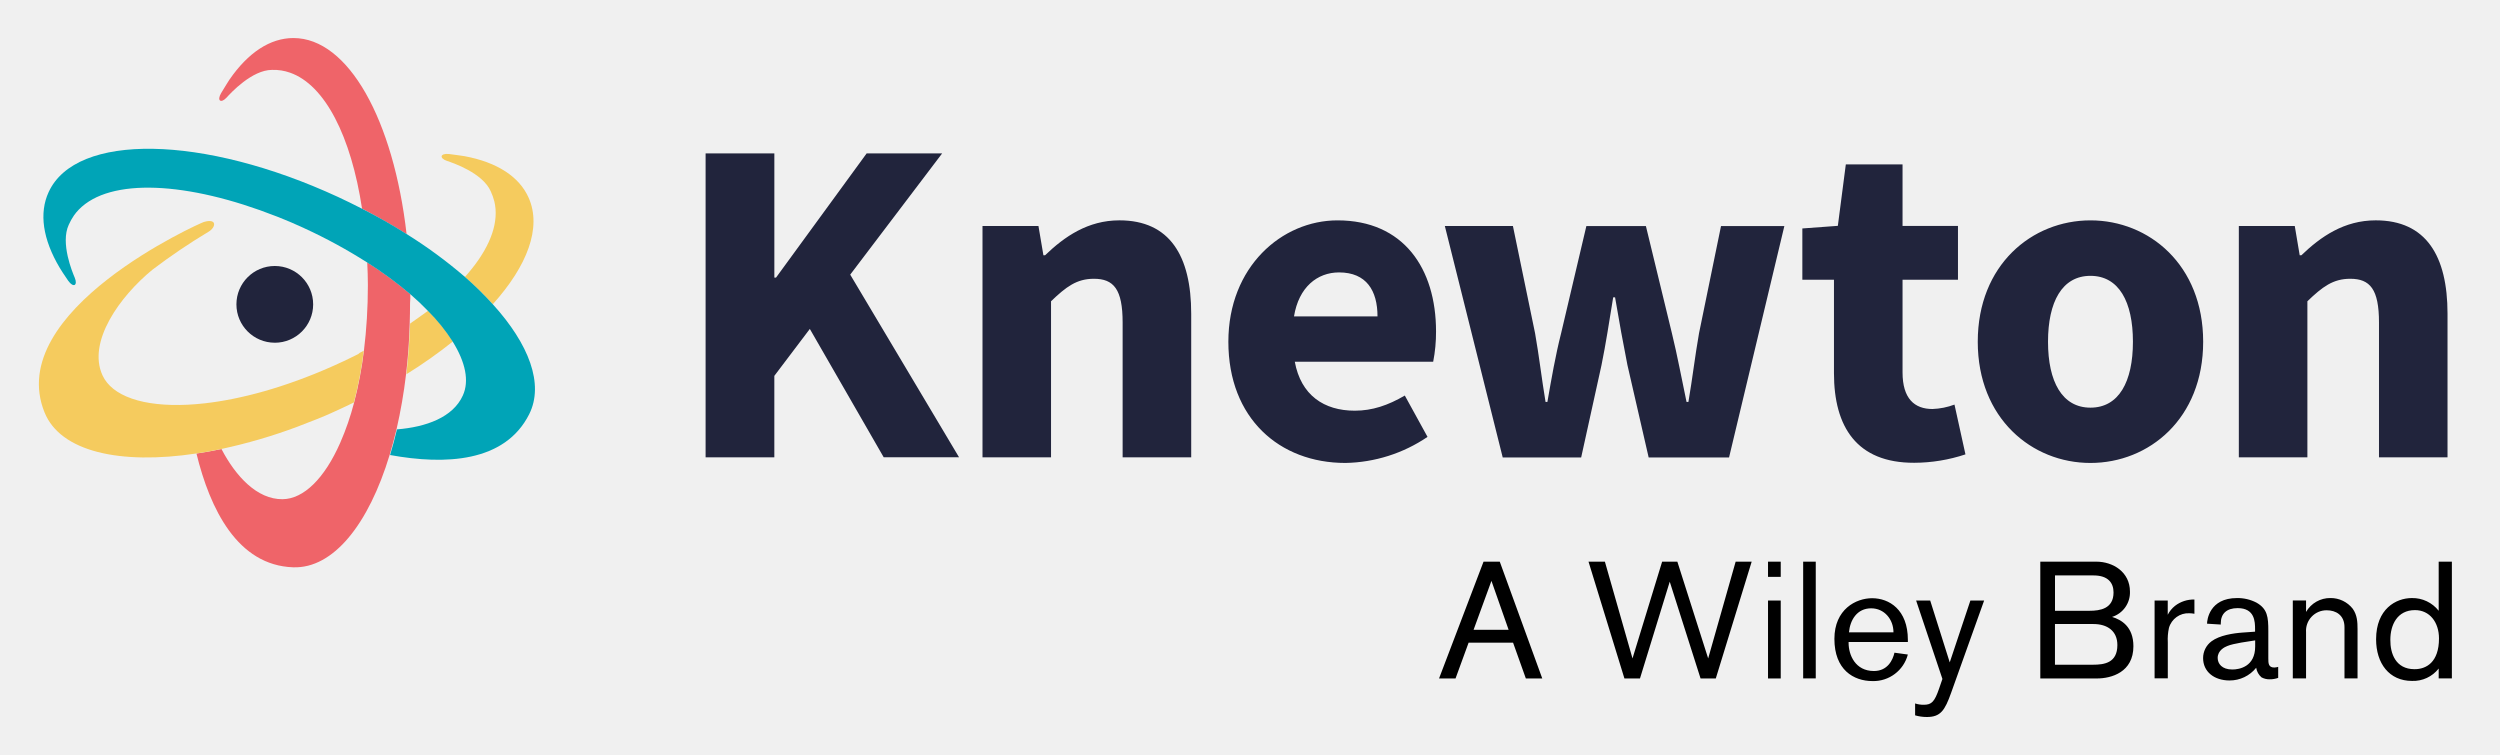
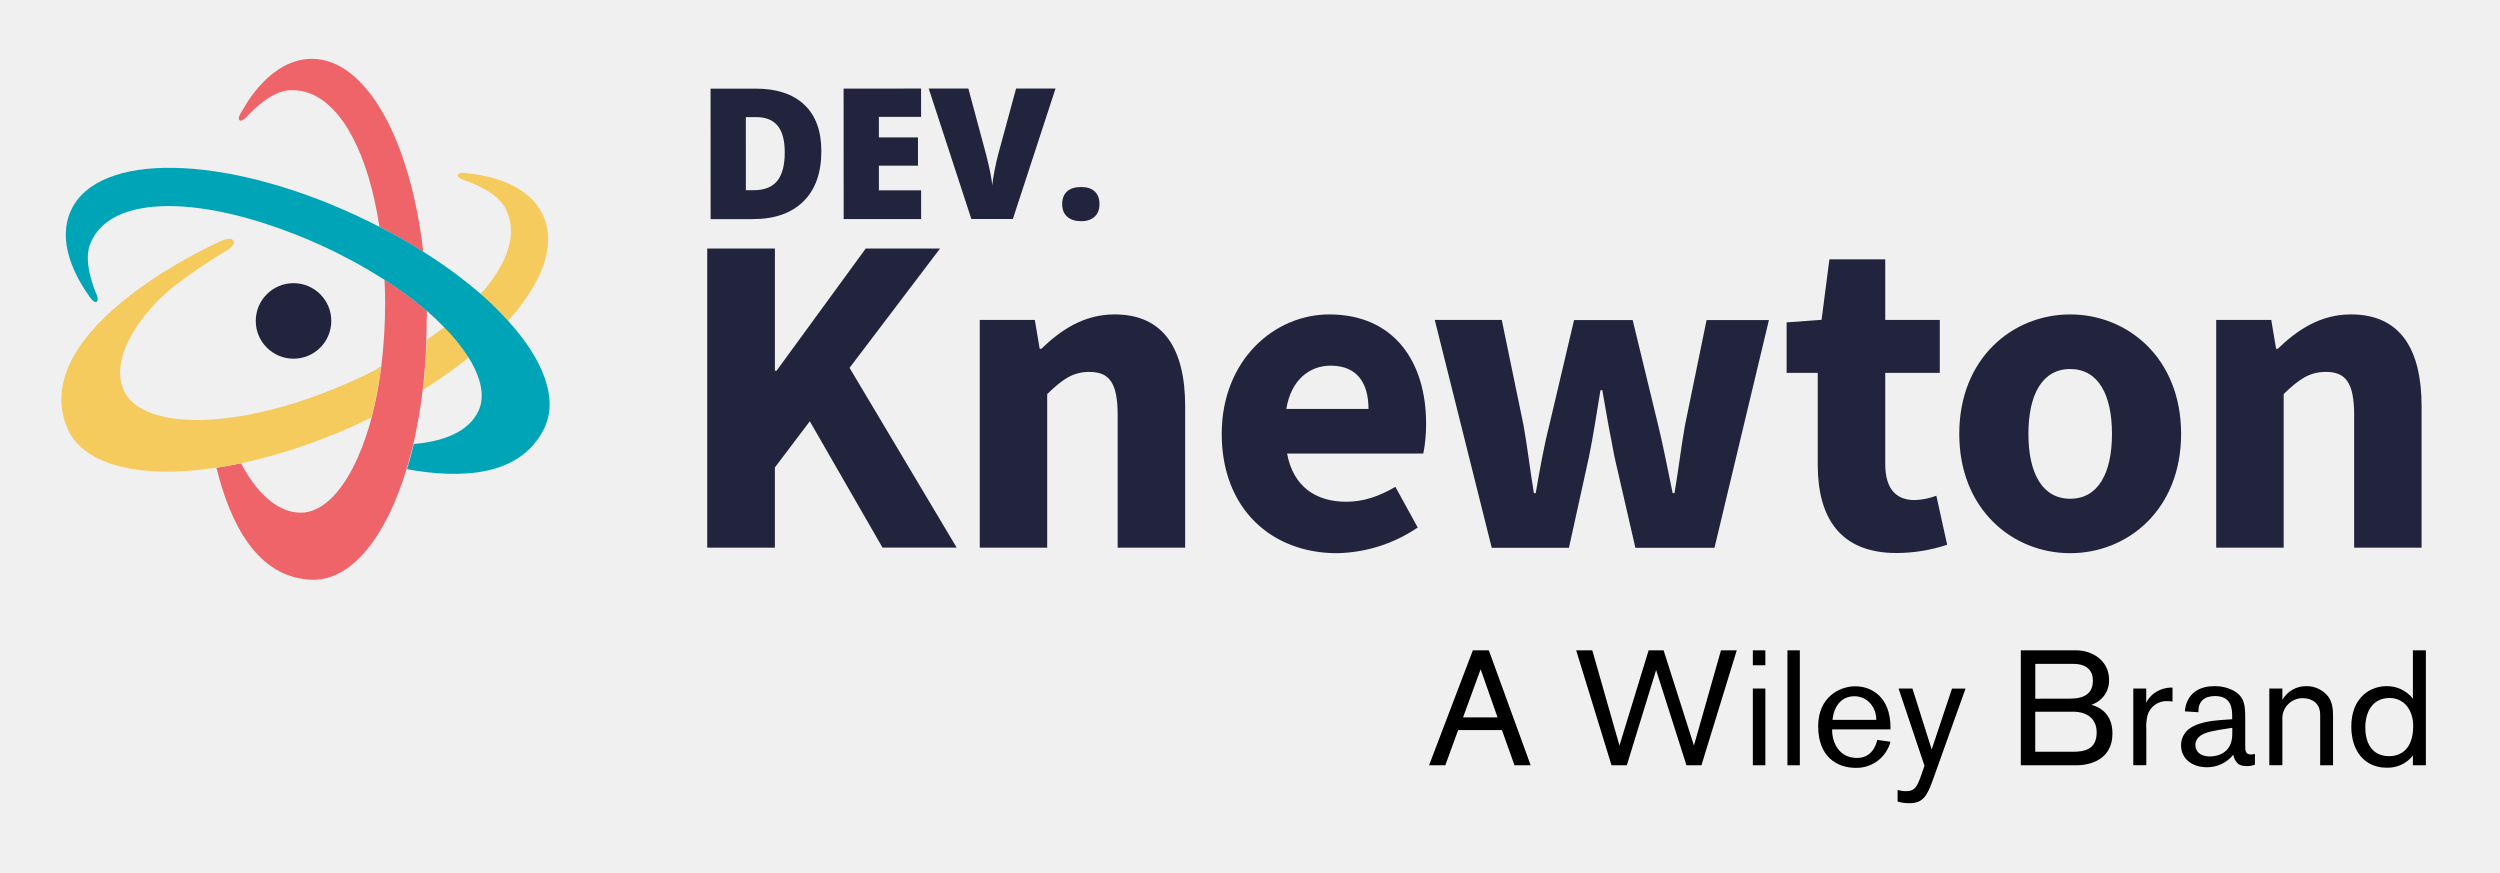
- <svg xmlns="http://www.w3.org/2000/svg" width="116" height="35" fill="none">
-   <path d="M32.74 7.117h3.19v5.763h.078l4.205-5.763h3.503l-4.266 5.626 5.05 8.475h-3.496l-3.428-5.956-1.647 2.178v3.78H32.74V7.118zM45.588 10.485h2.596l.23 1.359h.078c.904-.868 1.986-1.62 3.45-1.62 2.335 0 3.33 1.649 3.33 4.332v6.665H52.09v-6.258c0-1.544-.415-2.028-1.334-2.028-.799 0-1.288.372-1.988 1.043v7.243h-3.18V10.485zM56.996 15.857c0-3.483 2.485-5.632 5.064-5.632 3.059 0 4.572 2.224 4.572 5.153.003.472-.042.942-.132 1.405h-6.422c.285 1.558 1.359 2.273 2.784 2.273.813 0 1.543-.248 2.321-.703l1.054 1.918a7 7 0 01-3.811 1.21c-3.06 0-5.43-2.07-5.43-5.624zm6.92-1.177c0-1.19-.51-2.04-1.784-2.04-1.006 0-1.87.68-2.09 2.04h3.874zM67.039 10.485h3.16l1.028 4.976c.188 1.059.305 2.104.487 3.19h.085c.189-1.086.377-2.167.637-3.19l1.171-4.971h2.763l1.206 4.971c.26 1.059.449 2.104.68 3.19h.086c.187-1.086.306-2.131.493-3.19l1.02-4.971h2.939l-2.566 10.736h-3.73l-.986-4.292c-.196-.994-.378-1.983-.573-3.138h-.087c-.188 1.155-.34 2.151-.543 3.147l-.943 4.283h-3.64L67.04 10.485zM85.096 17.318v-4.337h-1.467V10.6l1.647-.121.37-2.851h2.632v2.856h2.572v2.496h-2.572v4.298c0 1.217.552 1.7 1.39 1.7.348-.013.693-.082 1.02-.205l.509 2.31a7.587 7.587 0 01-2.379.39c-2.667.007-3.722-1.668-3.722-4.156zM91.768 15.857c0-3.568 2.513-5.632 5.23-5.632 2.716 0 5.229 2.062 5.229 5.632s-2.513 5.624-5.23 5.624c-2.716 0-5.229-2.063-5.229-5.624zm7.2 0c0-1.859-.654-3.058-1.97-3.058-1.317 0-1.97 1.206-1.97 3.058 0 1.852.655 3.058 1.97 3.058s1.97-1.2 1.97-3.058zM103.882 10.485h2.595l.229 1.359h.078c.904-.868 1.986-1.62 3.451-1.62 2.334 0 3.33 1.649 3.33 4.332v6.665h-3.18v-6.258c0-1.544-.415-2.028-1.334-2.028-.799 0-1.288.372-1.988 1.043v7.243h-3.181V10.485z" fill="#21243C" />
-   <path d="M70.799 31.48l-.592-1.659h-2.064l-.606 1.659h-.765l2.064-5.419h.753l1.972 5.419H70.8zm-1.596-4.528l-.829 2.271H70l-.797-2.271zM79.613 31.48h-.707l-1.43-4.49-1.381 4.49h-.722l-1.666-5.419h.76l1.281 4.49 1.375-4.49h.706l1.43 4.49 1.275-4.49h.744l-1.665 5.419zM82.036 26.767v-.706h.59v.706h-.59zm0 4.713v-3.616h.59v3.616h-.59zM83.667 31.48V26.06h.584v5.419h-.584zM85.775 29.83c0 .56.31 1.305 1.174 1.305.638 0 .877-.51.954-.85l.621.085a1.65 1.65 0 01-1.636 1.232c-.89 0-1.772-.53-1.772-1.957 0-1.375 1-1.888 1.75-1.888.79 0 1.659.528 1.659 1.933v.1h-2.75v.04zm2.082-.491c0-.6-.423-1.113-1.035-1.113-.654 0-.977.537-1.03 1.113h2.065zM92.064 27.864l-1.53 4.277c-.292.82-.489 1.128-1.128 1.128-.184 0-.368-.026-.545-.077v-.552c.131.043.27.064.408.061.361 0 .497-.146.706-.753l.153-.445-1.22-3.639h.653l.907 2.871.958-2.87h.638zM94.67 26.061h2.6c.776 0 1.56.483 1.56 1.39a1.189 1.189 0 01-.83 1.174c.43.13.99.452.99 1.36 0 1.206-1.019 1.496-1.698 1.496H94.67v-5.42zm2.285 2.279c.484 0 1.113-.092 1.113-.85 0-.445-.253-.79-.926-.79h-1.79v1.642l1.603-.002zm.156 2.503c.529 0 1.135-.084 1.135-.913 0-.652-.462-.975-1.112-.975H95.35v1.888h1.76zM100.583 27.864v.661c.082-.161.198-.302.339-.415.257-.198.575-.301.899-.292v.661a1.243 1.243 0 00-.236-.024.935.935 0 00-.946.68c-.048.22-.066.444-.053.668v1.673h-.613v-3.612h.61zM104.635 29.193c0-.34-.009-.976-.807-.976-.51 0-.784.254-.784.707v.055l-.637-.04c0-.17.109-1.189 1.39-1.189.315-.005.627.068.907.214.51.293.546.668.546 1.314v1.274c0 .214 0 .421.275.421a.721.721 0 00.183-.03v.51a1.116 1.116 0 01-.392.067.752.752 0 01-.382-.091.735.735 0 01-.247-.445 1.576 1.576 0 01-1.235.59c-.722 0-1.228-.414-1.228-1.036a.967.967 0 01.392-.783c.367-.275 1.004-.375 1.465-.406l.554-.039v-.117zm-1.29.783c-.117.046-.445.199-.445.552 0 .269.199.537.679.537.34 0 1.061-.138 1.061-1.067v-.284c-.282.046-1.011.138-1.295.262zM108.784 31.48V29.1c0-.56-.401-.783-.823-.783a.952.952 0 00-.96 1.02v2.14h-.615v-3.614h.615v.53a1.29 1.29 0 011.137-.644 1.297 1.297 0 011.03.498c.205.292.222.607.222.945v2.287h-.606zM113.155 31.48v-.46a1.5 1.5 0 01-1.237.575c-1.06 0-1.667-.814-1.667-1.933 0-1.405.921-1.912 1.659-1.912a1.545 1.545 0 011.245.59V26.06h.612v5.419h-.612zm-1.114-.43c.538 0 1.128-.321 1.128-1.427 0-.745-.428-1.314-1.113-1.314-.828 0-1.144.692-1.144 1.375-.008.637.245 1.366 1.12 1.366h.009z" fill="#000" />
-   <path d="M10.515 4.526c.187-.207 1.176-1.283 2.109-1.283a2.266 2.266 0 01.836.13c1.622.57 2.829 2.954 3.34 6.311.727.375 1.416.768 2.066 1.18-.607-5.296-2.698-9.099-5.253-9.099-1.074 0-2.102.671-2.972 1.939 0 .008-.263.406-.38.615-.215.365-.002.488.254.207zM19.039 13.647a17.965 17.965 0 00-2-1.472c.017.34.03.68.03 1.02v.064c0 1.01-.06 2.02-.184 3.023a18.364 18.364 0 01-.457 2.407 12.423 12.423 0 01-.639 1.85c-.73 1.662-1.7 2.617-2.683 2.624-1.172.01-2.161-1.05-2.83-2.328-.395.083-.78.155-1.16.21.63 2.578 1.905 5.19 4.488 5.278 1.869.063 3.503-2.005 4.475-5.214.113-.382.22-.778.32-1.19.193-.84.34-1.691.441-2.548.09-.756.15-1.543.17-2.352.01-.32.017-.643.017-.971.015-.14.014-.269.012-.401z" fill="#EF6469" />
-   <path d="M19.029 15.013a31.064 31.064 0 01-.17 2.351c.747-.463 1.467-.97 2.154-1.519a8.441 8.441 0 00-1.148-1.427c-.272.194-.55.398-.836.595zM24.529 9.175c-.435-.98-1.465-1.648-2.977-1.929-.01 0-.479-.074-.717-.1-.428-.042-.453.202-.093.321.265.087 1.65.554 2.028 1.409.07.15.126.308.167.469.028.116.047.235.056.355.075.97-.442 2.057-1.422 3.152.456.395.888.817 1.295 1.264 1.6-1.778 2.28-3.553 1.663-4.941zM16.62 16.43l-.051.025c-.36.184-.729.359-1.108.525l-.03.012-.03.015c-2.195.972-4.216 1.517-5.909 1.708-.272.03-.533.052-.785.064-2.064.1-3.513-.395-3.955-1.372-.703-1.552.81-3.657 2.324-4.895a28.797 28.797 0 012.608-1.764c.34-.204.398-.632-.227-.448-.152.042-9.3 4.111-7.391 8.834.735 1.823 3.498 2.444 7.052 1.907.38-.056.765-.128 1.16-.21a25.03 25.03 0 003.492-1.02l.93-.362c.265-.107.53-.214.795-.34.316-.141.622-.287.926-.435.205-.79.358-1.591.457-2.4l-.184.096-.074.06z" fill="#F5CB5E" />
-   <path d="M12.75 15.903a1.78 1.78 0 100-3.561 1.78 1.78 0 000 3.56z" fill="#21243C" />
-   <path d="M22.865 14.117a15.302 15.302 0 00-1.287-1.264 21.851 21.851 0 00-2.719-1.998c-.644-.41-1.33-.8-2.06-1.17-.363-.187-.736-.37-1.119-.548C9.428 6.25 3.53 6.147 2.258 8.911c-.452.976-.274 2.189.51 3.51 0 .01.258.41.397.606.25.35.45.208.303-.142-.11-.256-.672-1.605-.279-2.453.067-.152.147-.297.241-.433.069-.099.146-.191.23-.277 1.44-1.477 5.012-1.317 9.174.32l.087.033.053.022c.373.148.747.31 1.121.481l.029.015a24.4 24.4 0 012.919 1.59c.7.444 1.368.936 2 1.472.299.258.565.51.815.772.434.432.819.91 1.149 1.427.594.956.773 1.828.47 2.494-.458 1.02-1.714 1.468-3.058 1.575-.097.414-.204.81-.32 1.19 2.55.466 5.33.35 6.457-1.897.695-1.392-.007-3.245-1.69-5.099z" fill="#00A4B7" />
+ <svg xmlns="http://www.w3.org/2000/svg" id="master-artboard" viewBox="0 0 1422.507 496.354" version="1.1" x="0px" y="0px" style="enable-background:new 0 0 1400 980;" width="1422.507px" height="496.354px">
+   <rect id="ee-background" x="0" y="0" width="1422.507" height="496.354" style="fill: white; fill-opacity: 0; pointer-events: none;" />
+   <g transform="matrix(12.06897, 0, 0, 12.06897, 7.280216, 55.50675)">
+     <path d="M32.74 7.117h3.19v5.763h.078l4.205-5.763h3.503l-4.266 5.626 5.05 8.475h-3.496l-3.428-5.956-1.647 2.178v3.78H32.74V7.118zM45.588 10.485h2.596l.23 1.359h.078c.904-.868 1.986-1.62 3.45-1.62 2.335 0 3.33 1.649 3.33 4.332v6.665H52.09v-6.258c0-1.544-.415-2.028-1.334-2.028-.799 0-1.288.372-1.988 1.043v7.243h-3.18V10.485zM56.996 15.857c0-3.483 2.485-5.632 5.064-5.632 3.059 0 4.572 2.224 4.572 5.153.003.472-.042.942-.132 1.405h-6.422c.285 1.558 1.359 2.273 2.784 2.273.813 0 1.543-.248 2.321-.703l1.054 1.918a7 7 0 01-3.811 1.21c-3.06 0-5.43-2.07-5.43-5.624zm6.92-1.177c0-1.19-.51-2.04-1.784-2.04-1.006 0-1.87.68-2.09 2.04h3.874zM67.039 10.485h3.16l1.028 4.976c.188 1.059.305 2.104.487 3.19h.085c.189-1.086.377-2.167.637-3.19l1.171-4.971h2.763l1.206 4.971c.26 1.059.449 2.104.68 3.19h.086c.187-1.086.306-2.131.493-3.19l1.02-4.971h2.939l-2.566 10.736h-3.73l-.986-4.292c-.196-.994-.378-1.983-.573-3.138h-.087c-.188 1.155-.34 2.151-.543 3.147l-.943 4.283h-3.64L67.04 10.485zM85.096 17.318v-4.337h-1.467V10.6l1.647-.121.37-2.851h2.632v2.856h2.572v2.496h-2.572v4.298c0 1.217.552 1.7 1.39 1.7.348-.013.693-.082 1.02-.205l.509 2.31a7.587 7.587 0 01-2.379.39c-2.667.007-3.722-1.668-3.722-4.156zM91.768 15.857c0-3.568 2.513-5.632 5.23-5.632 2.716 0 5.229 2.062 5.229 5.632s-2.513 5.624-5.23 5.624c-2.716 0-5.229-2.063-5.229-5.624zm7.2 0c0-1.859-.654-3.058-1.97-3.058-1.317 0-1.97 1.206-1.97 3.058 0 1.852.655 3.058 1.97 3.058s1.97-1.2 1.97-3.058zM103.882 10.485h2.595l.229 1.359h.078c.904-.868 1.986-1.62 3.451-1.62 2.334 0 3.33 1.649 3.33 4.332v6.665h-3.18v-6.258c0-1.544-.415-2.028-1.334-2.028-.799 0-1.288.372-1.988 1.043v7.243h-3.181V10.485z" fill="#21243C" />
+     <path d="M70.799 31.48l-.592-1.659h-2.064l-.606 1.659h-.765l2.064-5.419h.753l1.972 5.419H70.8zm-1.596-4.528l-.829 2.271H70l-.797-2.271zM79.613 31.48h-.707l-1.43-4.49-1.381 4.49h-.722l-1.666-5.419h.76l1.281 4.49 1.375-4.49h.706l1.43 4.49 1.275-4.49h.744l-1.665 5.419zM82.036 26.767v-.706h.59v.706h-.59zm0 4.713v-3.616h.59v3.616h-.59zM83.667 31.48V26.06h.584v5.419h-.584zM85.775 29.83c0 .56.31 1.305 1.174 1.305.638 0 .877-.51.954-.85l.621.085a1.65 1.65 0 01-1.636 1.232c-.89 0-1.772-.53-1.772-1.957 0-1.375 1-1.888 1.75-1.888.79 0 1.659.528 1.659 1.933v.1h-2.75v.04zm2.082-.491c0-.6-.423-1.113-1.035-1.113-.654 0-.977.537-1.03 1.113h2.065zM92.064 27.864l-1.53 4.277c-.292.82-.489 1.128-1.128 1.128-.184 0-.368-.026-.545-.077v-.552c.131.043.27.064.408.061.361 0 .497-.146.706-.753l.153-.445-1.22-3.639h.653l.907 2.871.958-2.87h.638zM94.67 26.061h2.6c.776 0 1.56.483 1.56 1.39a1.189 1.189 0 01-.83 1.174c.43.13.99.452.99 1.36 0 1.206-1.019 1.496-1.698 1.496H94.67v-5.42zm2.285 2.279c.484 0 1.113-.092 1.113-.85 0-.445-.253-.79-.926-.79h-1.79v1.642l1.603-.002zm.156 2.503c.529 0 1.135-.084 1.135-.913 0-.652-.462-.975-1.112-.975H95.35v1.888h1.76zM100.583 27.864v.661c.082-.161.198-.302.339-.415.257-.198.575-.301.899-.292v.661a1.243 1.243 0 00-.236-.024.935.935 0 00-.946.68c-.048.22-.066.444-.053.668v1.673h-.613v-3.612h.61zM104.635 29.193c0-.34-.009-.976-.807-.976-.51 0-.784.254-.784.707v.055l-.637-.04c0-.17.109-1.189 1.39-1.189.315-.005.627.068.907.214.51.293.546.668.546 1.314v1.274c0 .214 0 .421.275.421a.721.721 0 00.183-.03v.51a1.116 1.116 0 01-.392.067.752.752 0 01-.382-.091.735.735 0 01-.247-.445 1.576 1.576 0 01-1.235.59c-.722 0-1.228-.414-1.228-1.036a.967.967 0 01.392-.783c.367-.275 1.004-.375 1.465-.406l.554-.039v-.117zm-1.29.783c-.117.046-.445.199-.445.552 0 .269.199.537.679.537.34 0 1.061-.138 1.061-1.067v-.284c-.282.046-1.011.138-1.295.262zM108.784 31.48V29.1c0-.56-.401-.783-.823-.783a.952.952 0 00-.96 1.02v2.14h-.615v-3.614h.615v.53a1.29 1.29 0 011.137-.644 1.297 1.297 0 011.03.498c.205.292.222.607.222.945v2.287h-.606zM113.155 31.48v-.46a1.5 1.5 0 01-1.237.575c-1.06 0-1.667-.814-1.667-1.933 0-1.405.921-1.912 1.659-1.912a1.545 1.545 0 011.245.59V26.06h.612v5.419h-.612zm-1.114-.43c.538 0 1.128-.321 1.128-1.427 0-.745-.428-1.314-1.113-1.314-.828 0-1.144.692-1.144 1.375-.008.637.245 1.366 1.12 1.366h.009z" fill="#000" />
+     <path d="M10.515 4.526c.187-.207 1.176-1.283 2.109-1.283a2.266 2.266 0 01.836.13c1.622.57 2.829 2.954 3.34 6.311.727.375 1.416.768 2.066 1.18-.607-5.296-2.698-9.099-5.253-9.099-1.074 0-2.102.671-2.972 1.939 0 .008-.263.406-.38.615-.215.365-.002.488.254.207zM19.039 13.647a17.965 17.965 0 00-2-1.472c.017.34.03.68.03 1.02v.064c0 1.01-.06 2.02-.184 3.023a18.364 18.364 0 01-.457 2.407 12.423 12.423 0 01-.639 1.85c-.73 1.662-1.7 2.617-2.683 2.624-1.172.01-2.161-1.05-2.83-2.328-.395.083-.78.155-1.16.21.63 2.578 1.905 5.19 4.488 5.278 1.869.063 3.503-2.005 4.475-5.214.113-.382.22-.778.32-1.19.193-.84.34-1.691.441-2.548.09-.756.15-1.543.17-2.352.01-.32.017-.643.017-.971.015-.14.014-.269.012-.401z" fill="#EF6469" transform="matrix(1, 0, 0, 1, 0.4852579, -3.590909)" />
+     <path d="M19.029 15.013a31.064 31.064 0 01-.17 2.351c.747-.463 1.467-.97 2.154-1.519a8.441 8.441 0 00-1.148-1.427c-.272.194-.55.398-.836.595zM24.529 9.175c-.435-.98-1.465-1.648-2.977-1.929-.01 0-.479-.074-.717-.1-.428-.042-.453.202-.093.321.265.087 1.65.554 2.028 1.409.07.15.126.308.167.469.028.116.047.235.056.355.075.97-.442 2.057-1.422 3.152.456.395.888.817 1.295 1.264 1.6-1.778 2.28-3.553 1.663-4.941zM16.62 16.43l-.051.025c-.36.184-.729.359-1.108.525l-.03.012-.03.015c-2.195.972-4.216 1.517-5.909 1.708-.272.03-.533.052-.785.064-2.064.1-3.513-.395-3.955-1.372-.703-1.552.81-3.657 2.324-4.895a28.797 28.797 0 012.608-1.764c.34-.204.398-.632-.227-.448-.152.042-9.3 4.111-7.391 8.834.735 1.823 3.498 2.444 7.052 1.907.38-.056.765-.128 1.16-.21a25.03 25.03 0 003.492-1.02l.93-.362c.265-.107.53-.214.795-.34.316-.141.622-.287.926-.435.205-.79.358-1.591.457-2.4l-.184.096-.074.06z" fill="#F5CB5E" transform="matrix(1, 0, 0, 1, 0.4852579, -3.590909)" />
+     <path d="M12.75 15.903a1.78 1.78 0 100-3.561 1.78 1.78 0 000 3.56z" fill="#21243C" transform="matrix(1, 0, 0, 1, 0.4852579, -3.590909)" />
+     <path d="M22.865 14.117a15.302 15.302 0 00-1.287-1.264 21.851 21.851 0 00-2.719-1.998c-.644-.41-1.33-.8-2.06-1.17-.363-.187-.736-.37-1.119-.548C9.428 6.25 3.53 6.147 2.258 8.911c-.452.976-.274 2.189.51 3.51 0 .01.258.41.397.606.25.35.45.208.303-.142-.11-.256-.672-1.605-.279-2.453.067-.152.147-.297.241-.433.069-.099.146-.191.23-.277 1.44-1.477 5.012-1.317 9.174.32l.087.033.053.022c.373.148.747.31 1.121.481l.029.015a24.4 24.4 0 012.919 1.59c.7.444 1.368.936 2 1.472.299.258.565.51.815.772.434.432.819.91 1.149 1.427.594.956.773 1.828.47 2.494-.458 1.02-1.714 1.468-3.058 1.575-.097.414-.204.81-.32 1.19 2.55.466 5.33.35 6.457-1.897.695-1.392-.007-3.245-1.69-5.099z" fill="#00A4B7" transform="matrix(1, 0, 0, 1, 0.4852579, -3.590909)" />
+     <path d="M -8.944 11.574" style="fill: rgb(33, 36, 60); fill-opacity: 1; stroke: rgb(0, 0, 0); stroke-opacity: 1; stroke-width: 0; paint-order: fill;" />
+   </g>
+   <path d="M 431.54 185.574 C 431.54 197.967 428.13 207.517 421.31 214.224 C 414.49 220.924 404.9 224.274 392.54 224.274 L 368.52 224.274 L 368.52 150.034 L 394.22 150.034 C 406.133 150.034 415.333 153.081 421.82 159.174 C 428.3 165.267 431.54 174.067 431.54 185.574 M 410.72 186.294 C 410.72 179.487 409.377 174.441 406.69 171.154 C 403.997 167.874 399.907 166.234 394.42 166.234 L 388.58 166.234 L 388.58 207.824 L 393.05 207.824 C 399.143 207.824 403.613 206.054 406.46 202.514 C 409.3 198.974 410.72 193.567 410.72 186.294 ZM 488.3 224.274 L 444.22 224.274 L 444.22 150.034 L 488.3 150.034 L 488.3 166.134 L 464.28 166.134 L 464.28 177.814 L 486.52 177.814 L 486.52 193.904 L 464.28 193.904 L 464.28 207.924 L 488.3 207.924 L 488.3 224.274 ZM 542.365 150.034 L 564.815 150.034 L 540.495 224.274 L 516.875 224.274 L 492.655 150.034 L 515.205 150.034 L 525.305 187.664 C 527.405 196.024 528.558 201.847 528.765 205.134 C 528.998 202.761 529.472 199.797 530.185 196.244 C 530.892 192.691 531.518 189.897 532.065 187.864 L 542.365 150.034 ZM 568.561 215.844 C 568.561 212.731 569.481 210.327 571.321 208.634 C 573.168 206.941 575.851 206.094 579.371 206.094 C 582.724 206.094 585.298 206.941 587.091 208.634 C 588.884 210.327 589.781 212.731 589.781 215.844 C 589.781 218.891 588.861 221.271 587.021 222.984 C 585.174 224.691 582.624 225.544 579.371 225.544 C 576.024 225.544 573.384 224.697 571.451 223.004 C 569.524 221.311 568.561 218.924 568.561 215.844 Z" transform="matrix(1.000007, -0.0004495523, 0.0004495523, 1.000007, 35.72137, -99.42493)" style="fill: rgb(33, 36, 60); white-space: pre; color: rgb(239, 100, 105);" />
</svg>
